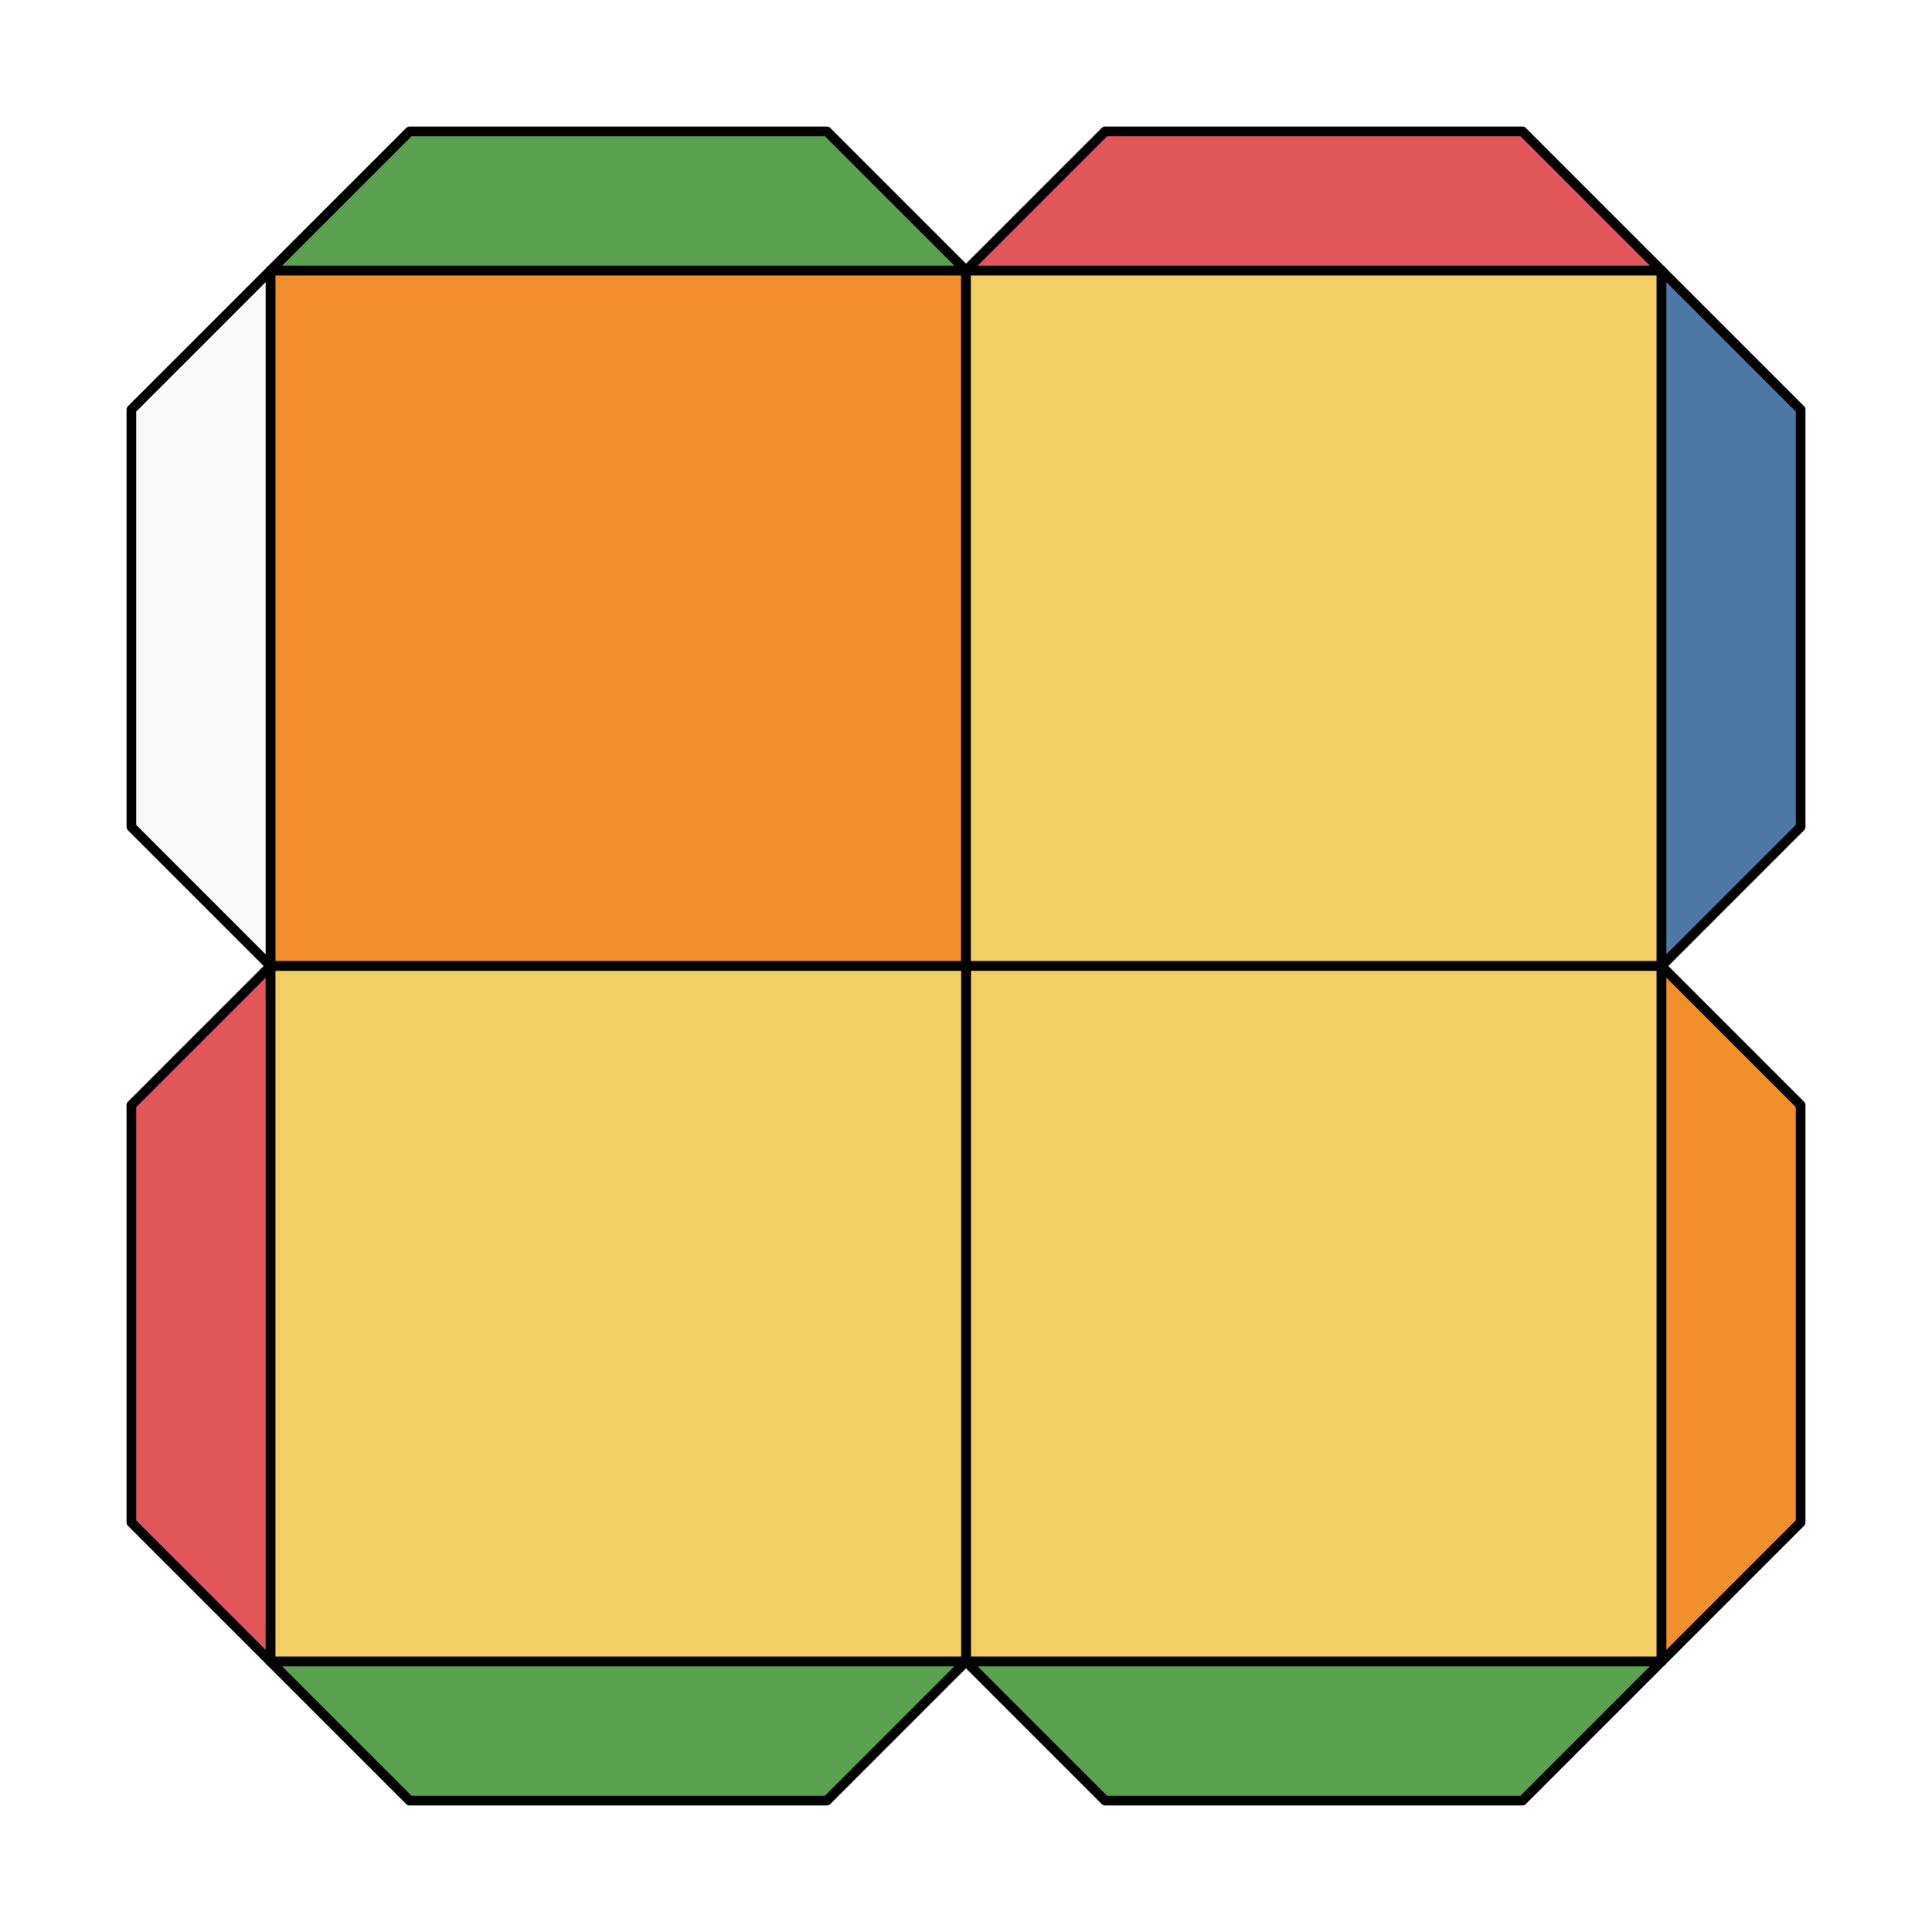
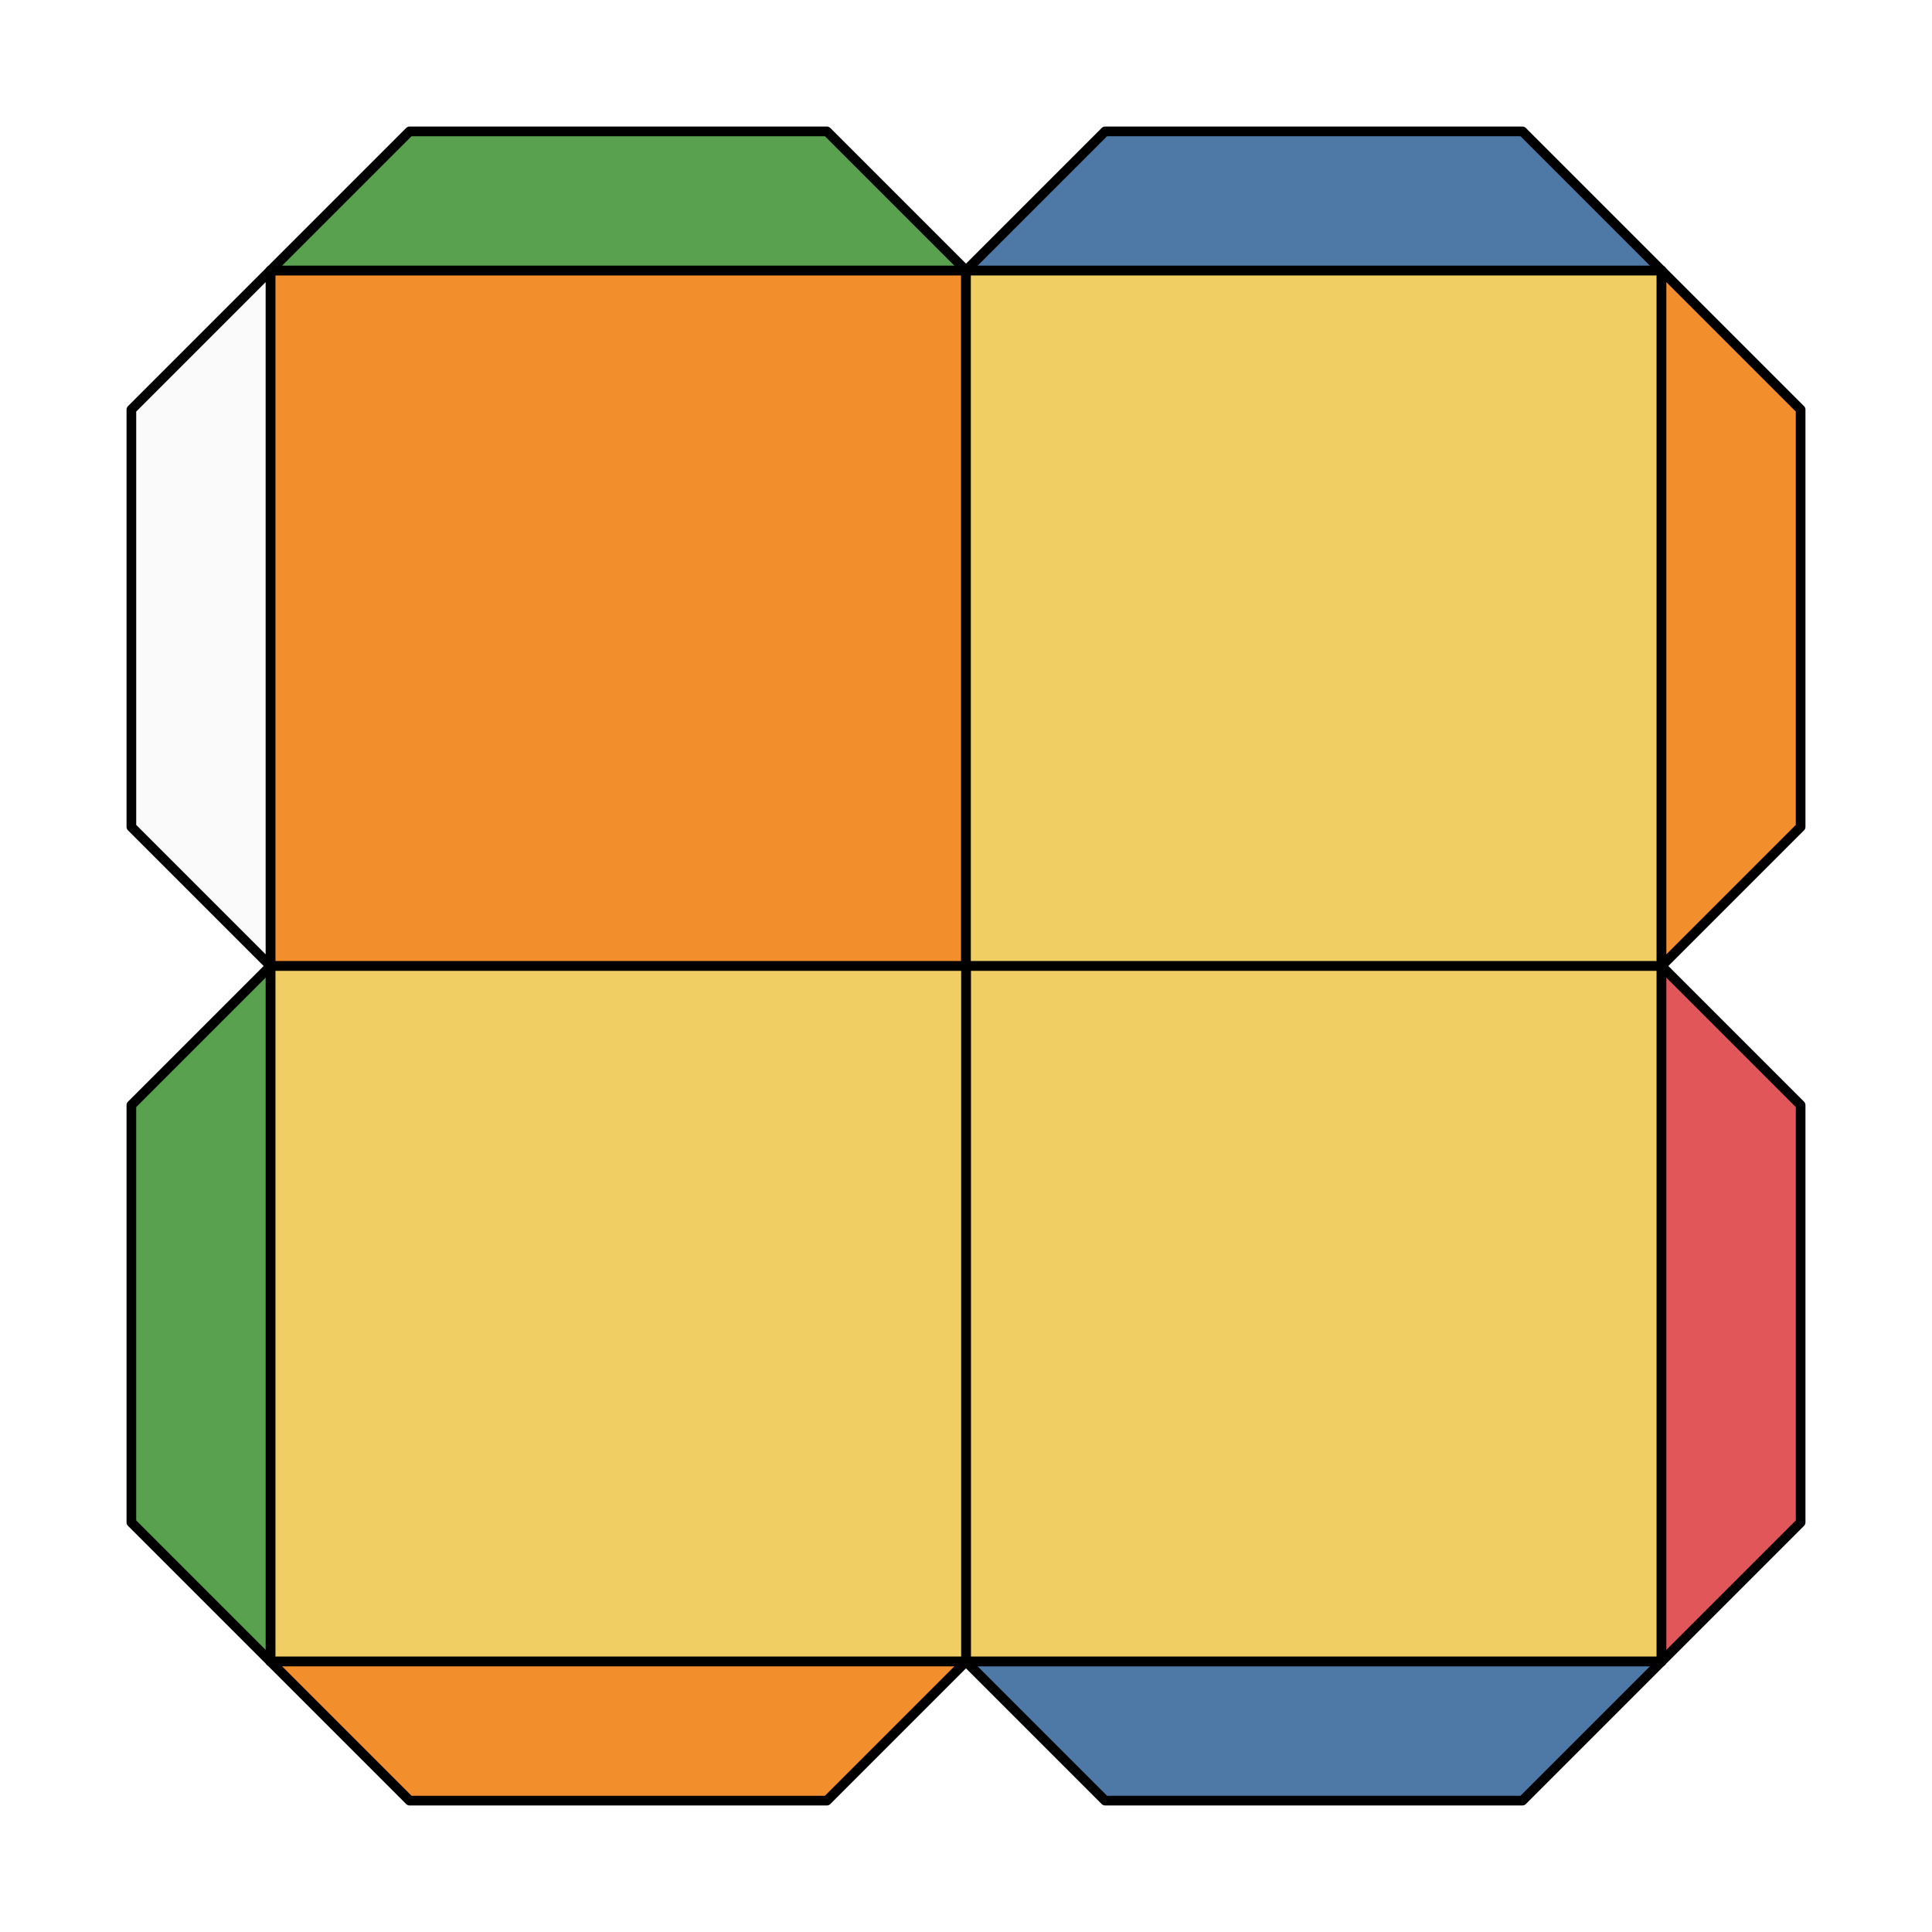
<svg xmlns="http://www.w3.org/2000/svg" viewBox="0 0 100.0 100.0">
  <style>
polygon { stroke: black; stroke-width: 0.5px; stroke-linejoin: round;}
</style>
  <polygon fill="#F28E2B" points="14.00 50.00 14.00 14.00 50.00 14.00 50.00 50.00" />
  <polygon fill="#F1CE63" points="50.00 14.00 86.00 14.00 86.00 50.00 50.00 50.00" />
  <polygon fill="#F1CE63" points="86.00 50.00 86.00 86.00 50.00 86.00 50.00 50.00" />
  <polygon fill="#F1CE63" points="50.00 86.00 14.00 86.00 14.00 50.00 50.00 50.00" />
  <polygon fill="#59A14F" points="14.00 14.00 21.20 6.80 42.80 6.80 50.00 14.00" />
-   <polygon fill="#E15759" points="50.00 14.00 57.20 6.80 78.80 6.80 86.00 14.00" />
-   <polygon fill="#4E79A7" points="86.00 14.00 93.20 21.20 93.20 42.80 86.00 50.00" />
-   <polygon fill="#F28E2B" points="86.00 50.00 93.20 57.20 93.20 78.80 86.00 86.00" />
-   <polygon fill="#59A14F" points="86.00 86.00 78.80 93.20 57.20 93.20 50.00 86.00" />
-   <polygon fill="#59A14F" points="50.00 86.00 42.80 93.20 21.20 93.20 14.00 86.00" />
-   <polygon fill="#E15759" points="14.00 86.00 6.80 78.80 6.80 57.20 14.00 50.00" />
+   <polygon fill="#4E79A7" points="50.00 14.00 57.20 6.80 78.80 6.80 86.00 14.00" />
+   <polygon fill="#F28E2B" points="86.00 14.00 93.20 21.20 93.20 42.80 86.00 50.00" />
+   <polygon fill="#E15759" points="86.00 50.00 93.20 57.20 93.20 78.80 86.00 86.00" />
+   <polygon fill="#4E79A7" points="86.00 86.00 78.80 93.20 57.20 93.20 50.00 86.00" />
+   <polygon fill="#F28E2B" points="50.00 86.00 42.80 93.20 21.20 93.20 14.00 86.00" />
+   <polygon fill="#59A14F" points="14.00 86.00 6.80 78.80 6.80 57.20 14.00 50.00" />
  <polygon fill="#fafafa" points="14.00 50.00 6.80 42.80 6.80 21.20 14.00 14.00" />
</svg>
